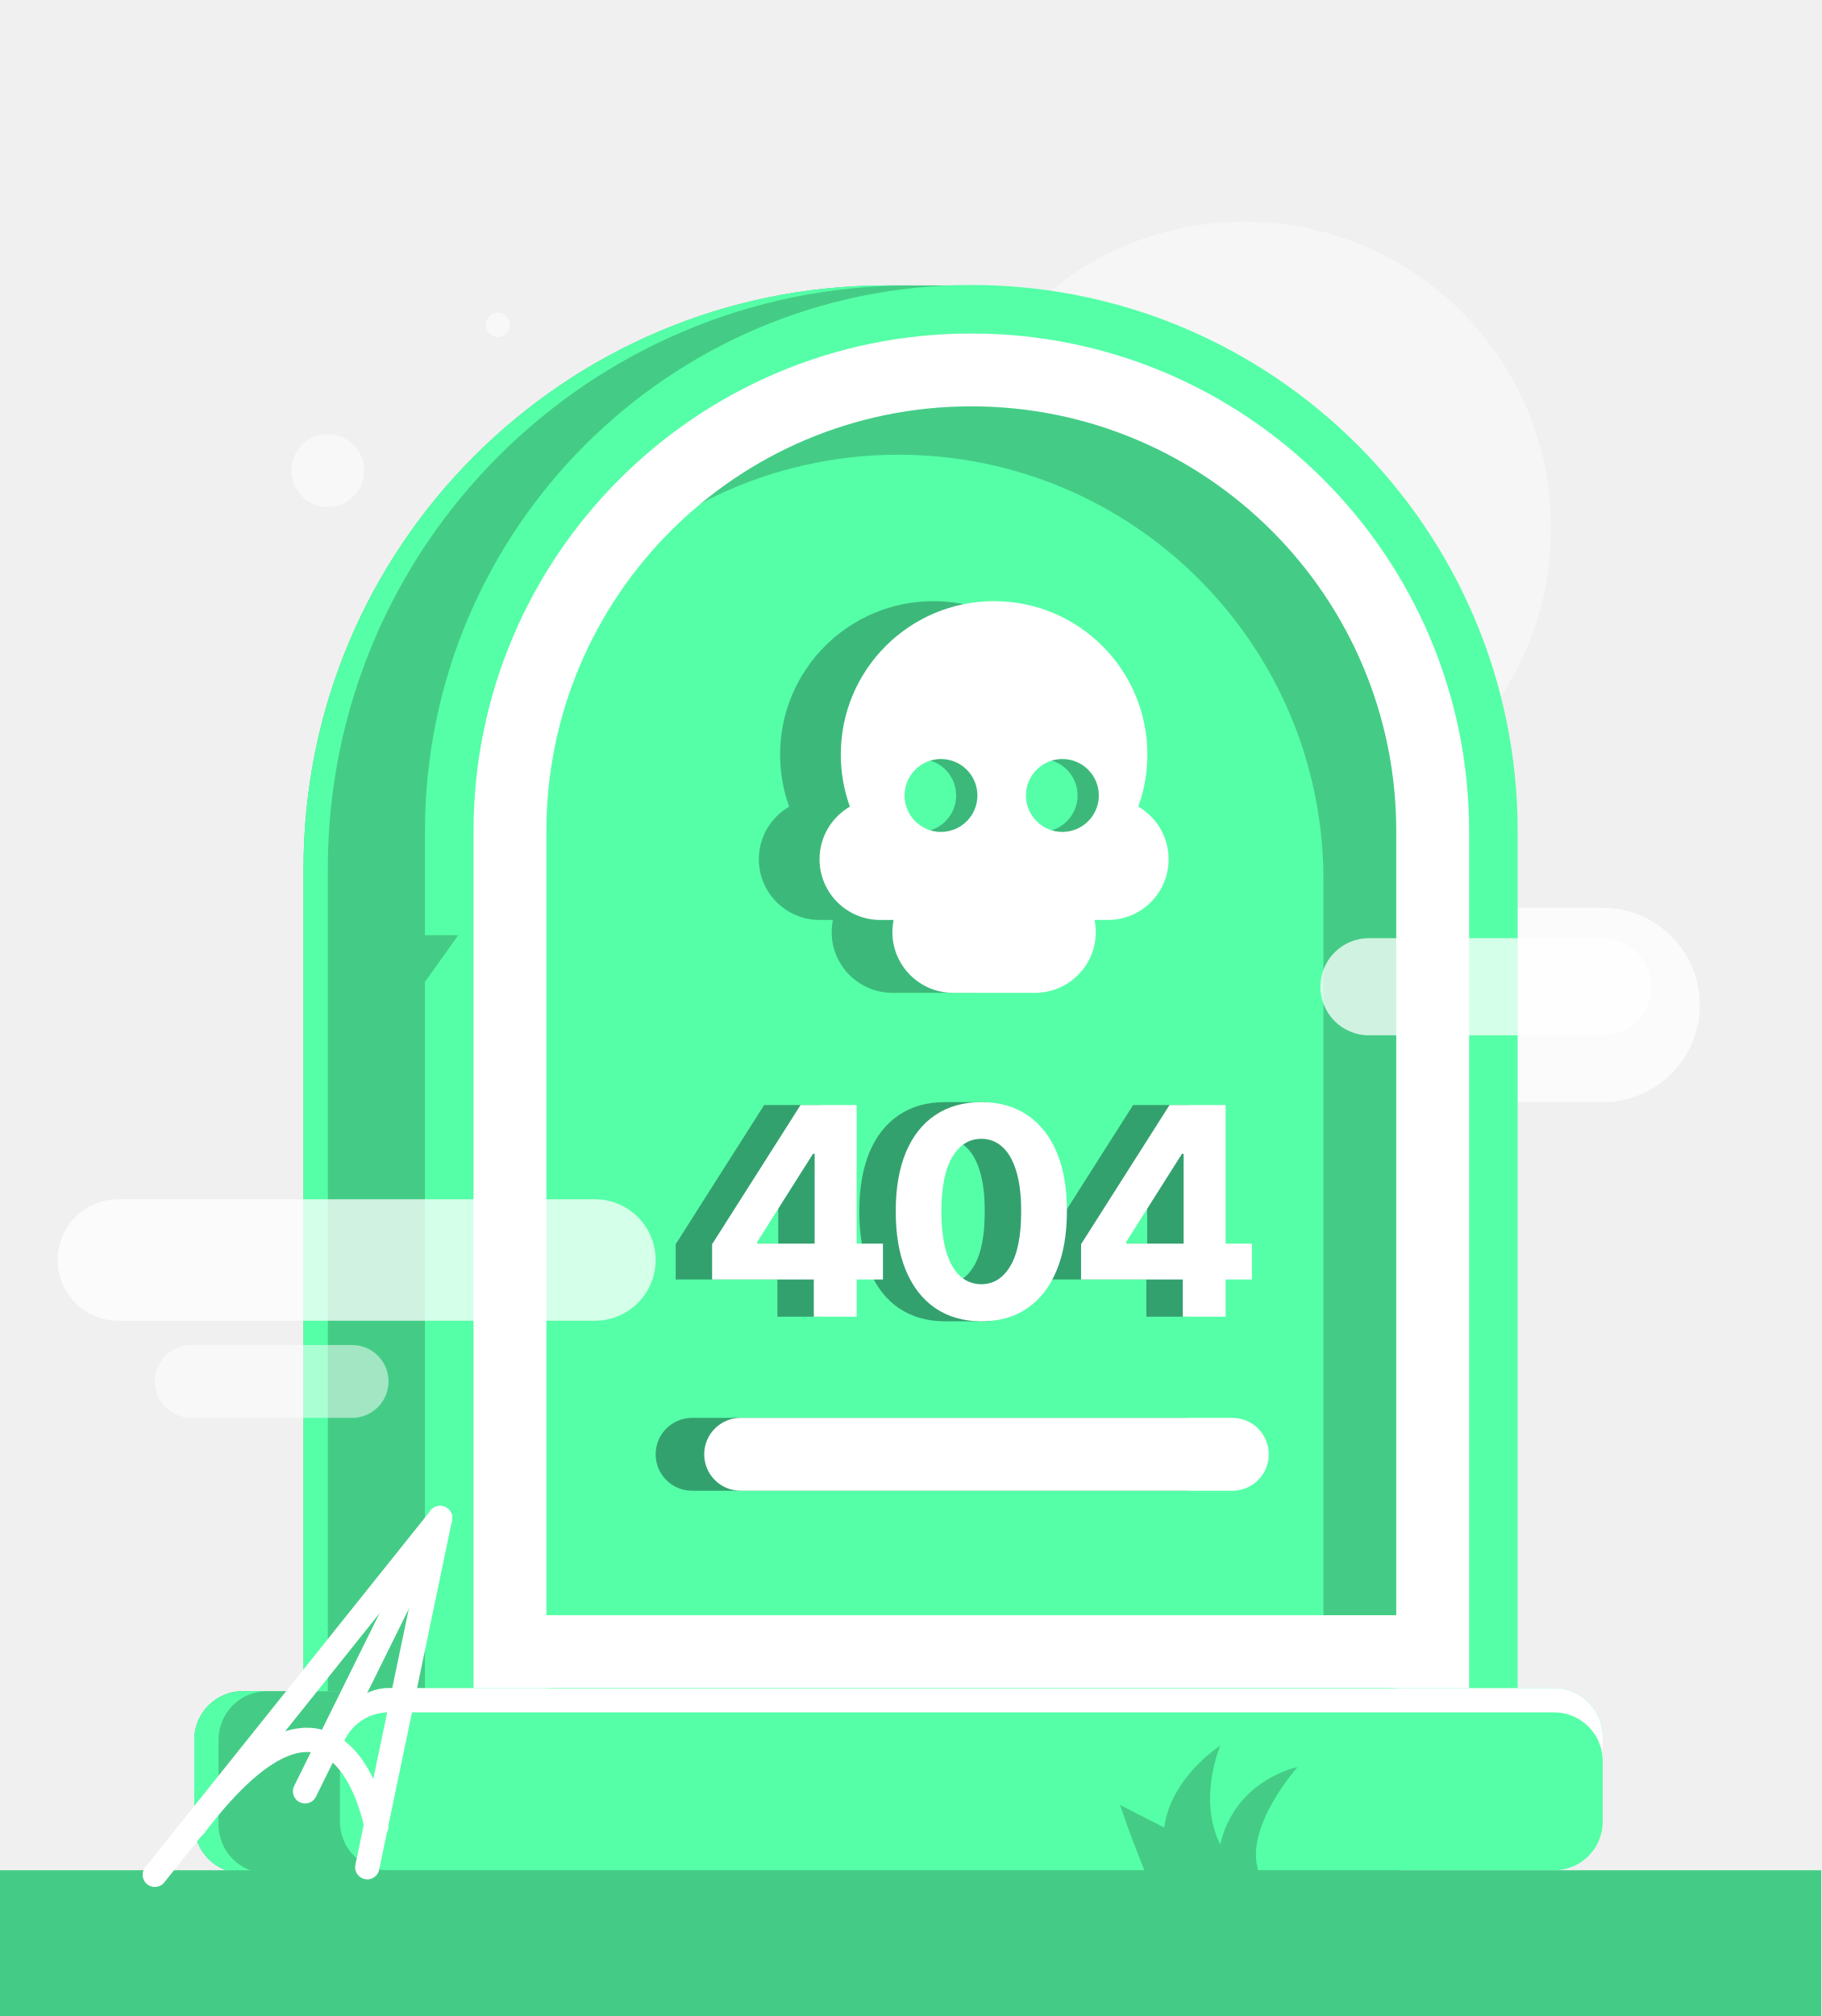
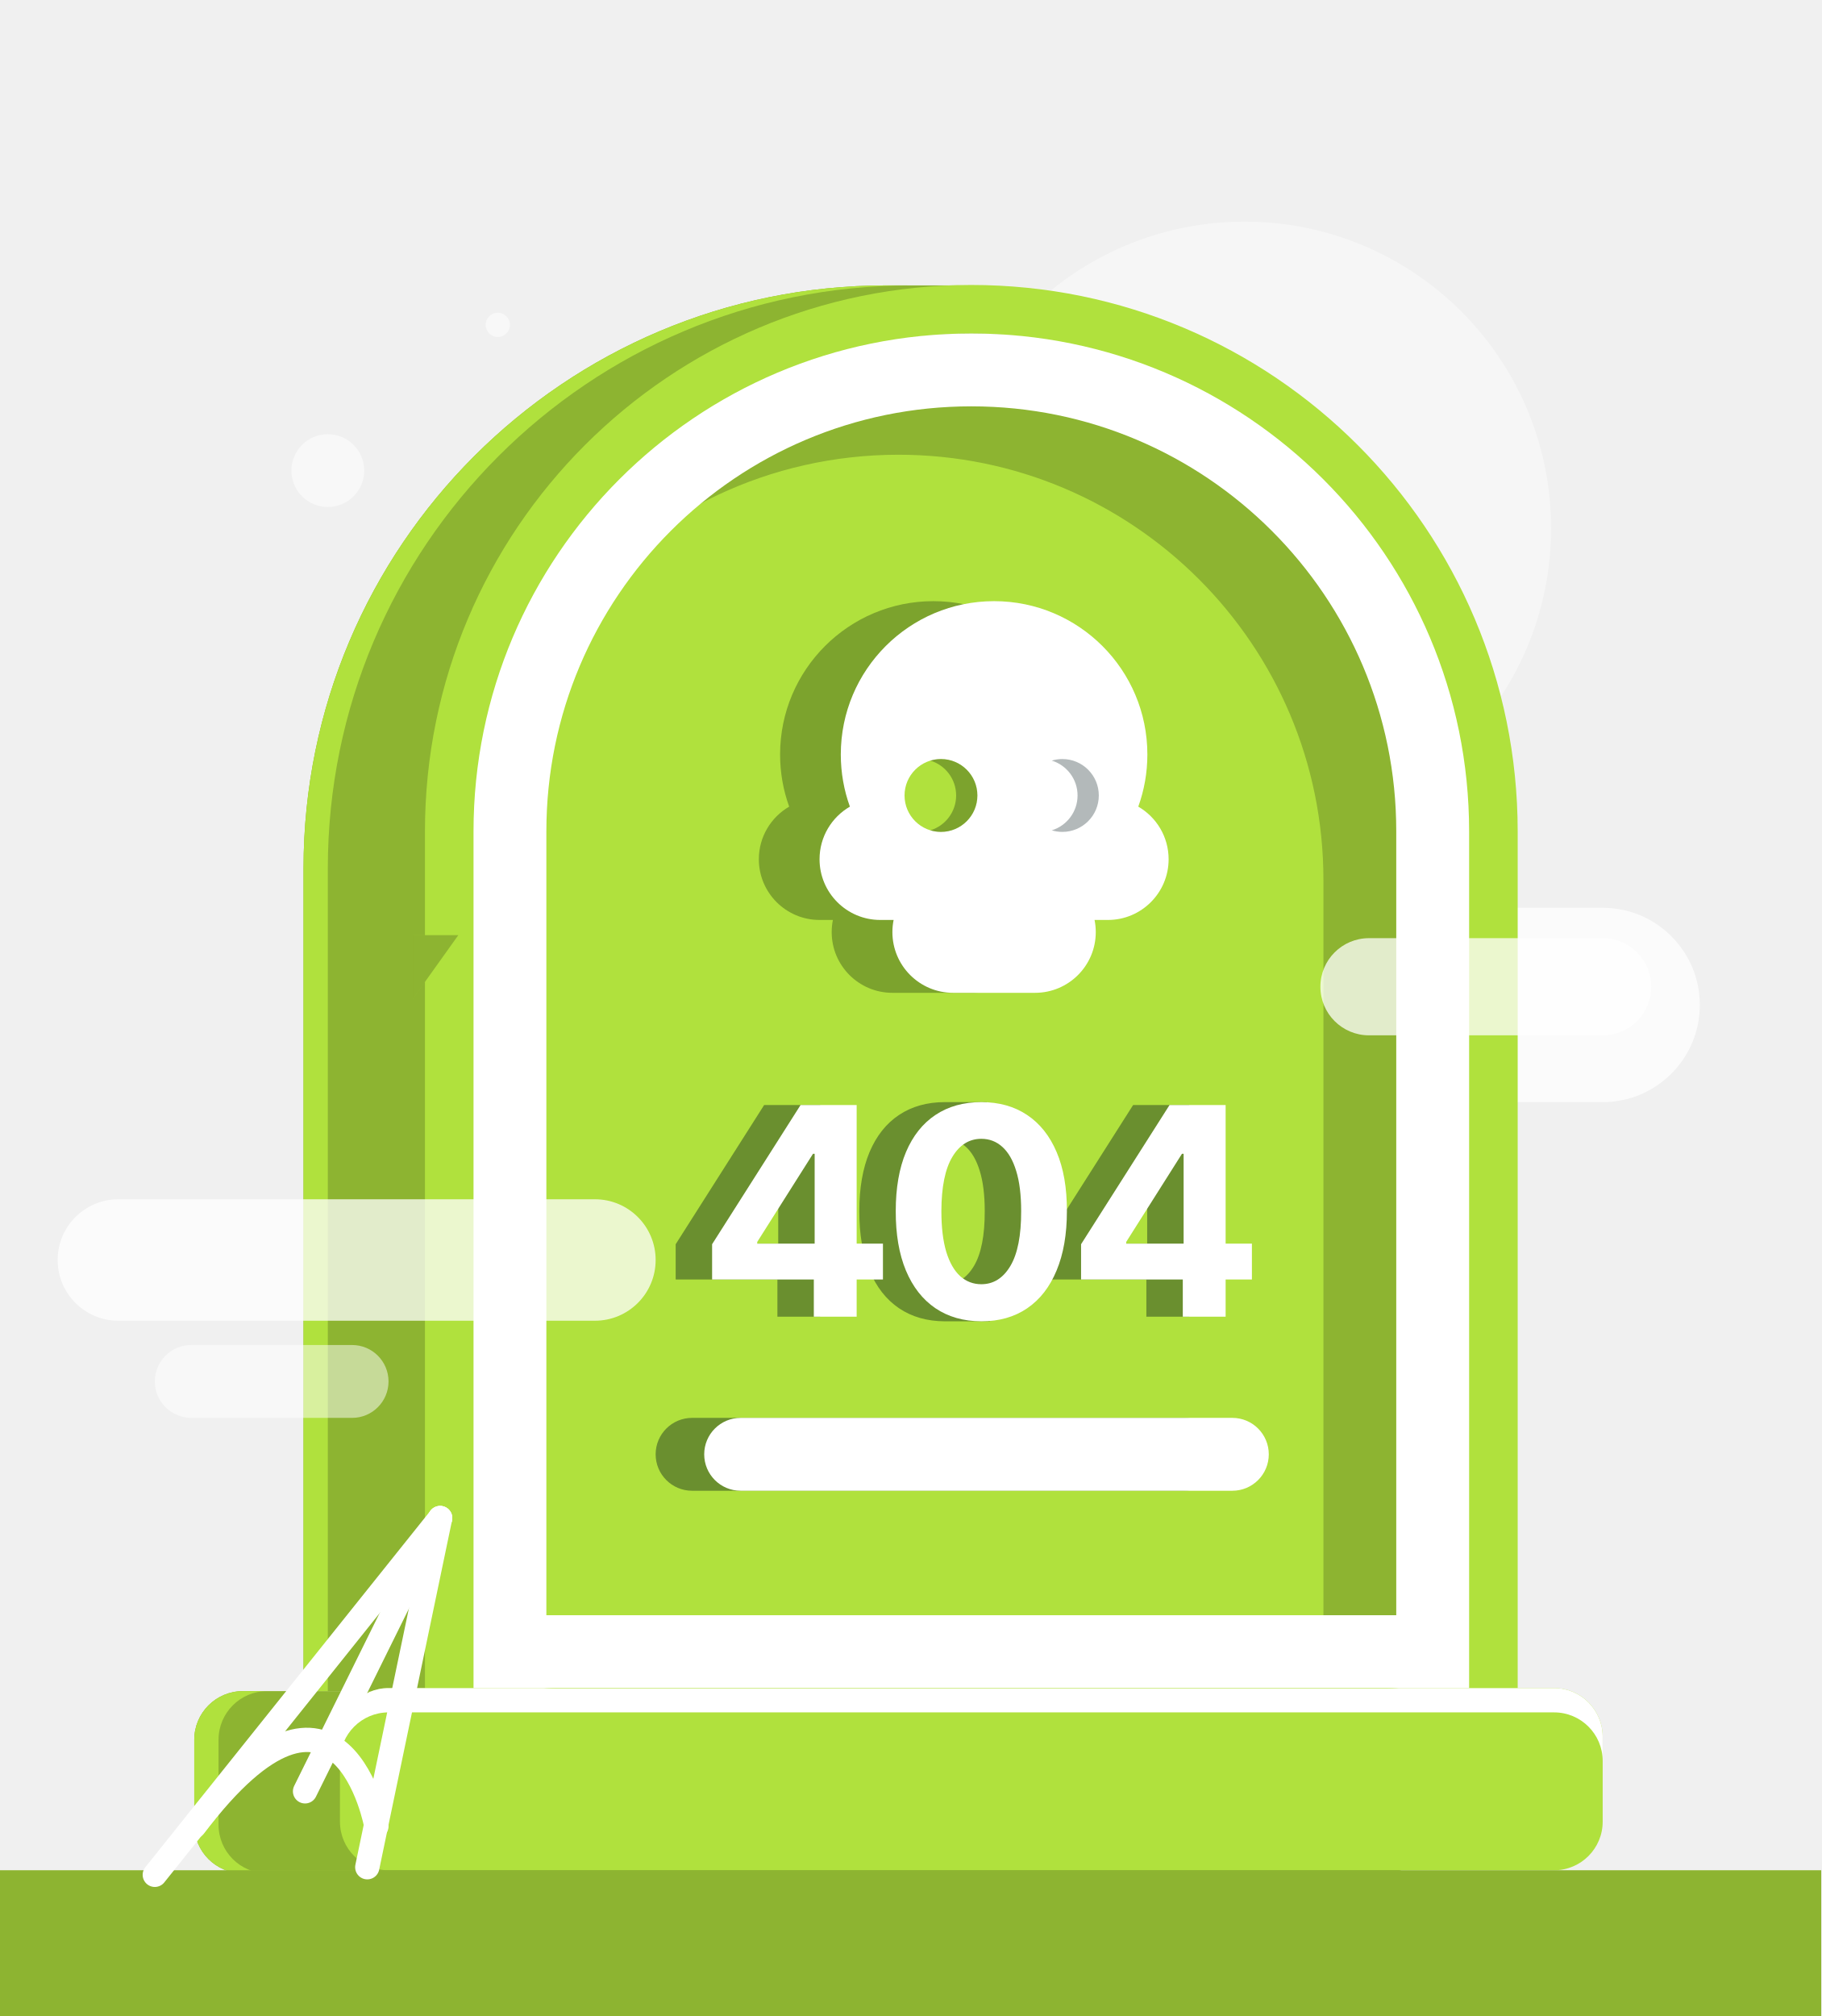
<svg xmlns="http://www.w3.org/2000/svg" width="600" height="664" viewBox="0 0 600 664" fill="none">
  <g clip-path="url(#clip0_1317_23073)">
    <circle opacity="0.4" cx="410" cy="174" r="101" fill="white" />
    <rect opacity="0.75" x="419" y="299" width="141" height="64" rx="32" fill="white" />
-     <path d="M64 573C64 564.163 71.163 557 80 557H456C464.837 557 472 564.163 472 573V601C472 609.837 464.837 617 456 617H80C71.163 617 64 609.837 64 601V573Z" fill="#55FFA7" />
+     <path d="M64 573C64 564.163 71.163 557 80 557H456C464.837 557 472 564.163 472 573V601C472 609.837 464.837 617 456 617H80C71.163 617 64 609.837 64 601V573Z" fill="#b0e13d" />
    <path d="M64 573C64 564.163 71.163 557 80 557H456C464.837 557 472 564.163 472 573V601C472 609.837 464.837 617 456 617H80C71.163 617 64 609.837 64 601V573Z" fill="black" fill-opacity="0.2" style="mix-blend-mode:multiply" />
-     <path d="M100 286C100 179.961 185.961 94 292 94H316V557H100V286Z" fill="#55FFA7" />
+     <path d="M100 286C100 179.961 185.961 94 292 94H316V557H100V286Z" fill="#b0e13d" />
    <path d="M100 286C100 179.961 185.961 94 292 94H316V557H100V286Z" fill="black" fill-opacity="0.2" style="mix-blend-mode:multiply" />
-     <path fill-rule="evenodd" clip-rule="evenodd" d="M292 94C185.961 94 100 179.961 100 286V557H108V286C108 179.961 193.961 94 300 94H292ZM88 557H80C71.163 557 64 564.163 64 573V601C64 609.837 71.163 617 80 617H88C79.163 617 72 609.837 72 601V573C72 564.163 79.163 557 88 557Z" fill="#55FFA7" />
+     <path fill-rule="evenodd" clip-rule="evenodd" d="M292 94C185.961 94 100 179.961 100 286V557H108V286C108 179.961 193.961 94 300 94H292ZM88 557H80C71.163 557 64 564.163 64 573V601C64 609.837 71.163 617 80 617H88C79.163 617 72 609.837 72 601V573C72 564.163 79.163 557 88 557Z" fill="#b0e13d" />
    <path fill-rule="evenodd" clip-rule="evenodd" d="M292 94C185.961 94 100 179.961 100 286V557H108V286C108 179.961 193.961 94 300 94H292ZM88 557H80C71.163 557 64 564.163 64 573V601C64 609.837 71.163 617 80 617H88C79.163 617 72 609.837 72 601V573C72 564.163 79.163 557 88 557Z" fill="white" style="mix-blend-mode:multiply" />
-     <rect x="112" y="556" width="416" height="60" rx="16" fill="#55FFA7" />
-     <path d="M140 273.859C140 174.447 220.589 93.859 320 93.859V93.859C419.411 93.859 500 174.447 500 273.859V573.137H140V273.859Z" fill="#55FFA7" />
+     <rect x="112" y="556" width="416" height="60" rx="16" fill="#b0e13d" />
+     <path d="M140 273.859C140 174.447 220.589 93.859 320 93.859V93.859C419.411 93.859 500 174.447 500 273.859V573.137H140V273.859Z" fill="#b0e13d" />
    <path d="M128 556C119.163 556 112 563.163 112 572V580C112 571.163 119.163 564 128 564H512C520.837 564 528 571.163 528 580V572C528 563.163 520.837 556 512 556H128Z" fill="white" />
-     <path d="M156 273.835C156 183.26 229.425 109.835 320 109.835V109.835C410.575 109.835 484 183.26 484 273.835V529.314C484 544.141 471.98 556.161 457.153 556.161H182.847C168.02 556.161 156 544.141 156 529.314V273.835Z" fill="#55FFA7" />
-     <path d="M189.601 198.781C215.278 168.784 253.419 149.774 296 149.774C373.32 149.774 436 212.455 436 289.774V554.006C449.493 552.556 460 547.132 460 533.254V249.835C460 172.515 397.32 109.835 320 109.835C260.695 109.835 210.003 146.709 189.601 198.781Z" fill="#55FFA7" />
+     <path d="M156 273.835C156 183.26 229.425 109.835 320 109.835V109.835C410.575 109.835 484 183.26 484 273.835V529.314C484 544.141 471.98 556.161 457.153 556.161H182.847C168.02 556.161 156 544.141 156 529.314V273.835Z" fill="#b0e13d" />
+     <path d="M189.601 198.781C215.278 168.784 253.419 149.774 296 149.774C373.32 149.774 436 212.455 436 289.774V554.006C449.493 552.556 460 547.132 460 533.254V249.835C460 172.515 397.32 109.835 320 109.835C260.695 109.835 210.003 146.709 189.601 198.781Z" fill="#b0e13d" />
    <path d="M189.601 198.781C215.278 168.784 253.419 149.774 296 149.774C373.32 149.774 436 212.455 436 289.774V554.006C449.493 552.556 460 547.132 460 533.254V249.835C460 172.515 397.32 109.835 320 109.835C260.695 109.835 210.003 146.709 189.601 198.781Z" fill="black" fill-opacity="0.2" style="mix-blend-mode:multiply" />
    <path d="M472 273.835V544H168V273.835C168 189.887 236.053 121.835 320 121.835C403.947 121.835 472 189.887 472 273.835Z" stroke="white" stroke-width="24" />
    <g opacity="0.4">
      <path d="M222.602 421.412V409.805L251.75 363.953H261.773V380.02H255.841L237.466 409.056V409.6H278.886V421.412H222.602ZM256.113 433.666V417.872L256.386 412.732V363.953H270.227V433.666H256.113Z" fill="#001418" />
      <path d="M311.296 435.198C305.433 435.175 300.387 433.734 296.16 430.875C291.955 428.016 288.717 423.874 286.444 418.451C284.194 413.027 283.08 406.503 283.103 398.878C283.103 391.276 284.228 384.797 286.478 379.441C288.751 374.086 291.99 370.012 296.194 367.221C300.421 364.407 305.455 363 311.296 363C317.137 363 320.876 363 325 363C329.227 365.814 333.842 374.12 336.115 379.475C338.387 384.808 339.512 391.276 339.49 398.878C339.49 406.525 338.353 413.061 336.08 418.485C333.83 423.908 330.205 432.339 326 435.198C322.785 435.198 317.16 435.198 311.296 435.198ZM311.296 422.978C315.296 422.978 318.49 420.97 320.876 416.953C323.262 412.936 324.444 406.911 324.421 398.878C324.421 393.59 323.876 389.188 322.785 385.67C321.717 382.153 320.194 379.509 318.217 377.739C316.262 375.969 313.955 375.084 311.296 375.084C307.319 375.084 304.137 377.07 301.751 381.041C299.365 385.012 298.16 390.958 298.137 398.878C298.137 404.233 298.671 408.704 299.74 412.289C300.83 415.852 302.365 418.53 304.342 420.323C306.319 422.093 308.637 422.978 311.296 422.978Z" fill="#001418" />
      <path d="M344.158 421.412V409.805L373.306 363.953H383.329V380.02H377.397L359.022 409.056V409.6H400.442V421.412H344.158ZM377.67 433.666V417.872L377.942 412.732V363.953H391.783V433.666H377.67Z" fill="#001418" />
    </g>
    <path d="M234.602 421.412V409.805L263.75 363.953H273.773V380.02H267.841L249.466 409.056V409.6H290.886V421.412H234.602ZM268.113 433.666V417.872L268.386 412.732V363.953H282.227V433.666H268.113Z" fill="white" />
    <path d="M323.296 435.198C317.433 435.175 312.387 433.734 308.16 430.875C303.955 428.016 300.717 423.874 298.444 418.451C296.194 413.027 295.08 406.503 295.103 398.878C295.103 391.276 296.228 384.797 298.478 379.441C300.751 374.086 303.99 370.012 308.194 367.221C312.421 364.407 317.455 363 323.296 363C329.137 363 334.16 364.407 338.365 367.221C342.592 370.035 345.842 374.12 348.115 379.475C350.387 384.808 351.512 391.276 351.49 398.878C351.49 406.525 350.353 413.061 348.08 418.485C345.83 423.908 342.603 428.05 338.399 430.909C334.194 433.768 329.16 435.198 323.296 435.198ZM323.296 422.978C327.296 422.978 330.49 420.97 332.876 416.953C335.262 412.936 336.444 406.911 336.421 398.878C336.421 393.59 335.876 389.188 334.785 385.67C333.717 382.153 332.194 379.509 330.217 377.739C328.262 375.969 325.955 375.084 323.296 375.084C319.319 375.084 316.137 377.07 313.751 381.041C311.365 385.012 310.16 390.958 310.137 398.878C310.137 404.233 310.671 408.704 311.74 412.289C312.83 415.852 314.365 418.53 316.342 420.323C318.319 422.093 320.637 422.978 323.296 422.978Z" fill="white" />
    <path d="M356.158 421.412V409.805L385.306 363.953H395.329V380.02H389.397L371.022 409.056V409.6H412.442V421.412H356.158ZM389.67 433.666V417.872L389.942 412.732V363.953H403.783V433.666H389.67Z" fill="white" />
    <rect opacity="0.5" x="51" y="443" width="77" height="24" rx="12" fill="white" />
    <rect opacity="0.75" x="19" y="395" width="197" height="40" rx="20" fill="white" />
    <rect opacity="0.75" x="435" y="309" width="109" height="32" rx="16" fill="white" />
    <g style="mix-blend-mode:multiply" opacity="0.3">
      <path fill-rule="evenodd" clip-rule="evenodd" d="M358 248.5C358 254.531 356.943 260.315 355.003 265.678C360.98 269.136 365 275.599 365 283C365 294.046 356.046 303 345 303H340.6C340.862 304.292 341 305.63 341 307C341 318.046 332.046 327 321 327H294C282.954 327 274 318.046 274 307C274 305.63 274.138 304.292 274.4 303H270C258.954 303 250 294.046 250 283C250 275.599 254.02 269.136 259.997 265.678C258.057 260.315 257 254.531 257 248.5C257 220.61 279.61 198 307.5 198C335.39 198 358 220.61 358 248.5Z" fill="#001418" />
    </g>
    <path fill-rule="evenodd" clip-rule="evenodd" d="M378 248.5C378 254.531 376.943 260.315 375.003 265.678C380.98 269.136 385 275.599 385 283C385 294.046 376.046 303 365 303H360.6C360.862 304.292 361 305.63 361 307C361 318.046 352.046 327 341 327H314C302.954 327 294 318.046 294 307C294 305.63 294.138 304.292 294.4 303H290C278.954 303 270 294.046 270 283C270 275.599 274.02 269.136 279.997 265.678C278.057 260.315 277 254.531 277 248.5C277 220.61 299.61 198 327.5 198C355.39 198 378 220.61 378 248.5Z" fill="white" />
-     <path d="M322 262C322 268.627 316.627 274 310 274C303.373 274 298 268.627 298 262C298 255.373 303.373 250 310 250C316.627 250 322 255.373 322 262Z" fill="#55FFA7" />
-     <path d="M362 262C362 268.627 356.627 274 350 274C343.373 274 338 268.627 338 262C338 255.373 343.373 250 350 250C356.627 250 362 255.373 362 262Z" fill="#55FFA7" />
+     <path d="M322 262C322 268.627 316.627 274 310 274C303.373 274 298 268.627 298 262C298 255.373 303.373 250 310 250C316.627 250 322 255.373 322 262Z" fill="#b0e13d" />
+     <path d="M362 262C362 268.627 356.627 274 350 274C343.373 274 338 268.627 338 262C338 255.373 343.373 250 350 250C356.627 250 362 255.373 362 262Z" fill="#f" />
    <g style="mix-blend-mode:multiply" opacity="0.3">
      <path d="M306.5 273.482C311.42 271.984 315 267.41 315 262C315 256.59 311.42 252.016 306.5 250.518C307.607 250.181 308.782 250 310 250C316.627 250 322 255.373 322 262C322 268.627 316.627 274 310 274C308.782 274 307.607 273.819 306.5 273.482Z" fill="#001418" />
      <path d="M346.5 273.482C351.42 271.984 355 267.41 355 262C355 256.59 351.42 252.016 346.5 250.518C347.607 250.181 348.782 250 350 250C356.627 250 362 255.373 362 262C362 268.627 356.627 274 350 274C348.782 274 347.607 273.819 346.5 273.482Z" fill="#001418" />
    </g>
-     <path d="M136 329V308H151L136 329Z" fill="#55FFA7" />
+     <path d="M136 329V308H151L136 329Z" fill="#b0e13d" />
    <path d="M136 329V308H151L136 329Z" fill="black" fill-opacity="0.2" style="mix-blend-mode:multiply" />
-     <rect x="-20" y="616" width="641" height="48" fill="#55FFA7" />
+     <rect x="-20" y="616" width="641" height="48" fill="#b0e13d" />
    <rect x="-20" y="616" width="641" height="48" fill="black" fill-opacity="0.2" style="mix-blend-mode:multiply" />
    <circle opacity="0.5" cx="108" cy="155" r="12" fill="white" />
    <circle opacity="0.5" cx="164" cy="107" r="4" fill="white" />
-     <path d="M402 575C402 575 376.5 591 385 616H414.5C410 601.5 427.5 582 427.5 582C427.5 582 407 586 402 607.5C394.5 592.5 402 575 402 575Z" fill="#44CC86" />
-     <path d="M392.5 606.5L369 594.5C375 612.5 379 619.167 379 623H387L392.5 606.5Z" fill="#44CC86" />
+     <path d="M402 575C402 575 376.5 591 385 616H414.5C410 601.5 427.5 582 427.5 582C427.5 582 407 586 402 607.5C394.5 592.5 402 575 402 575Z" fill="b0e13d" />
+     <path d="M392.5 606.5L369 594.5C375 612.5 379 619.167 379 623H387L392.5 606.5Z" fill="b0e13d" />
    <rect opacity="0.4" x="216" y="467" width="186" height="24" rx="12" fill="#001418" />
    <rect x="232" y="467" width="186" height="24" rx="12" fill="white" />
    <path d="M145 500L51 617.5" stroke="white" stroke-width="8" stroke-linecap="round" />
    <path d="M124 601.5C124 601.5 112.5 537.5 64 601.5" stroke="white" stroke-width="8" stroke-linecap="round" />
    <path d="M145 500L121 615" stroke="white" stroke-width="8" stroke-linecap="round" />
    <path d="M145 500L100.5 590" stroke="white" stroke-width="8" stroke-linecap="round" />
  </g>
  <defs>
    <clipPath id="clip0_1317_23073">
      <rect width="600" height="664" fill="white" />
    </clipPath>
  </defs>
</svg>
